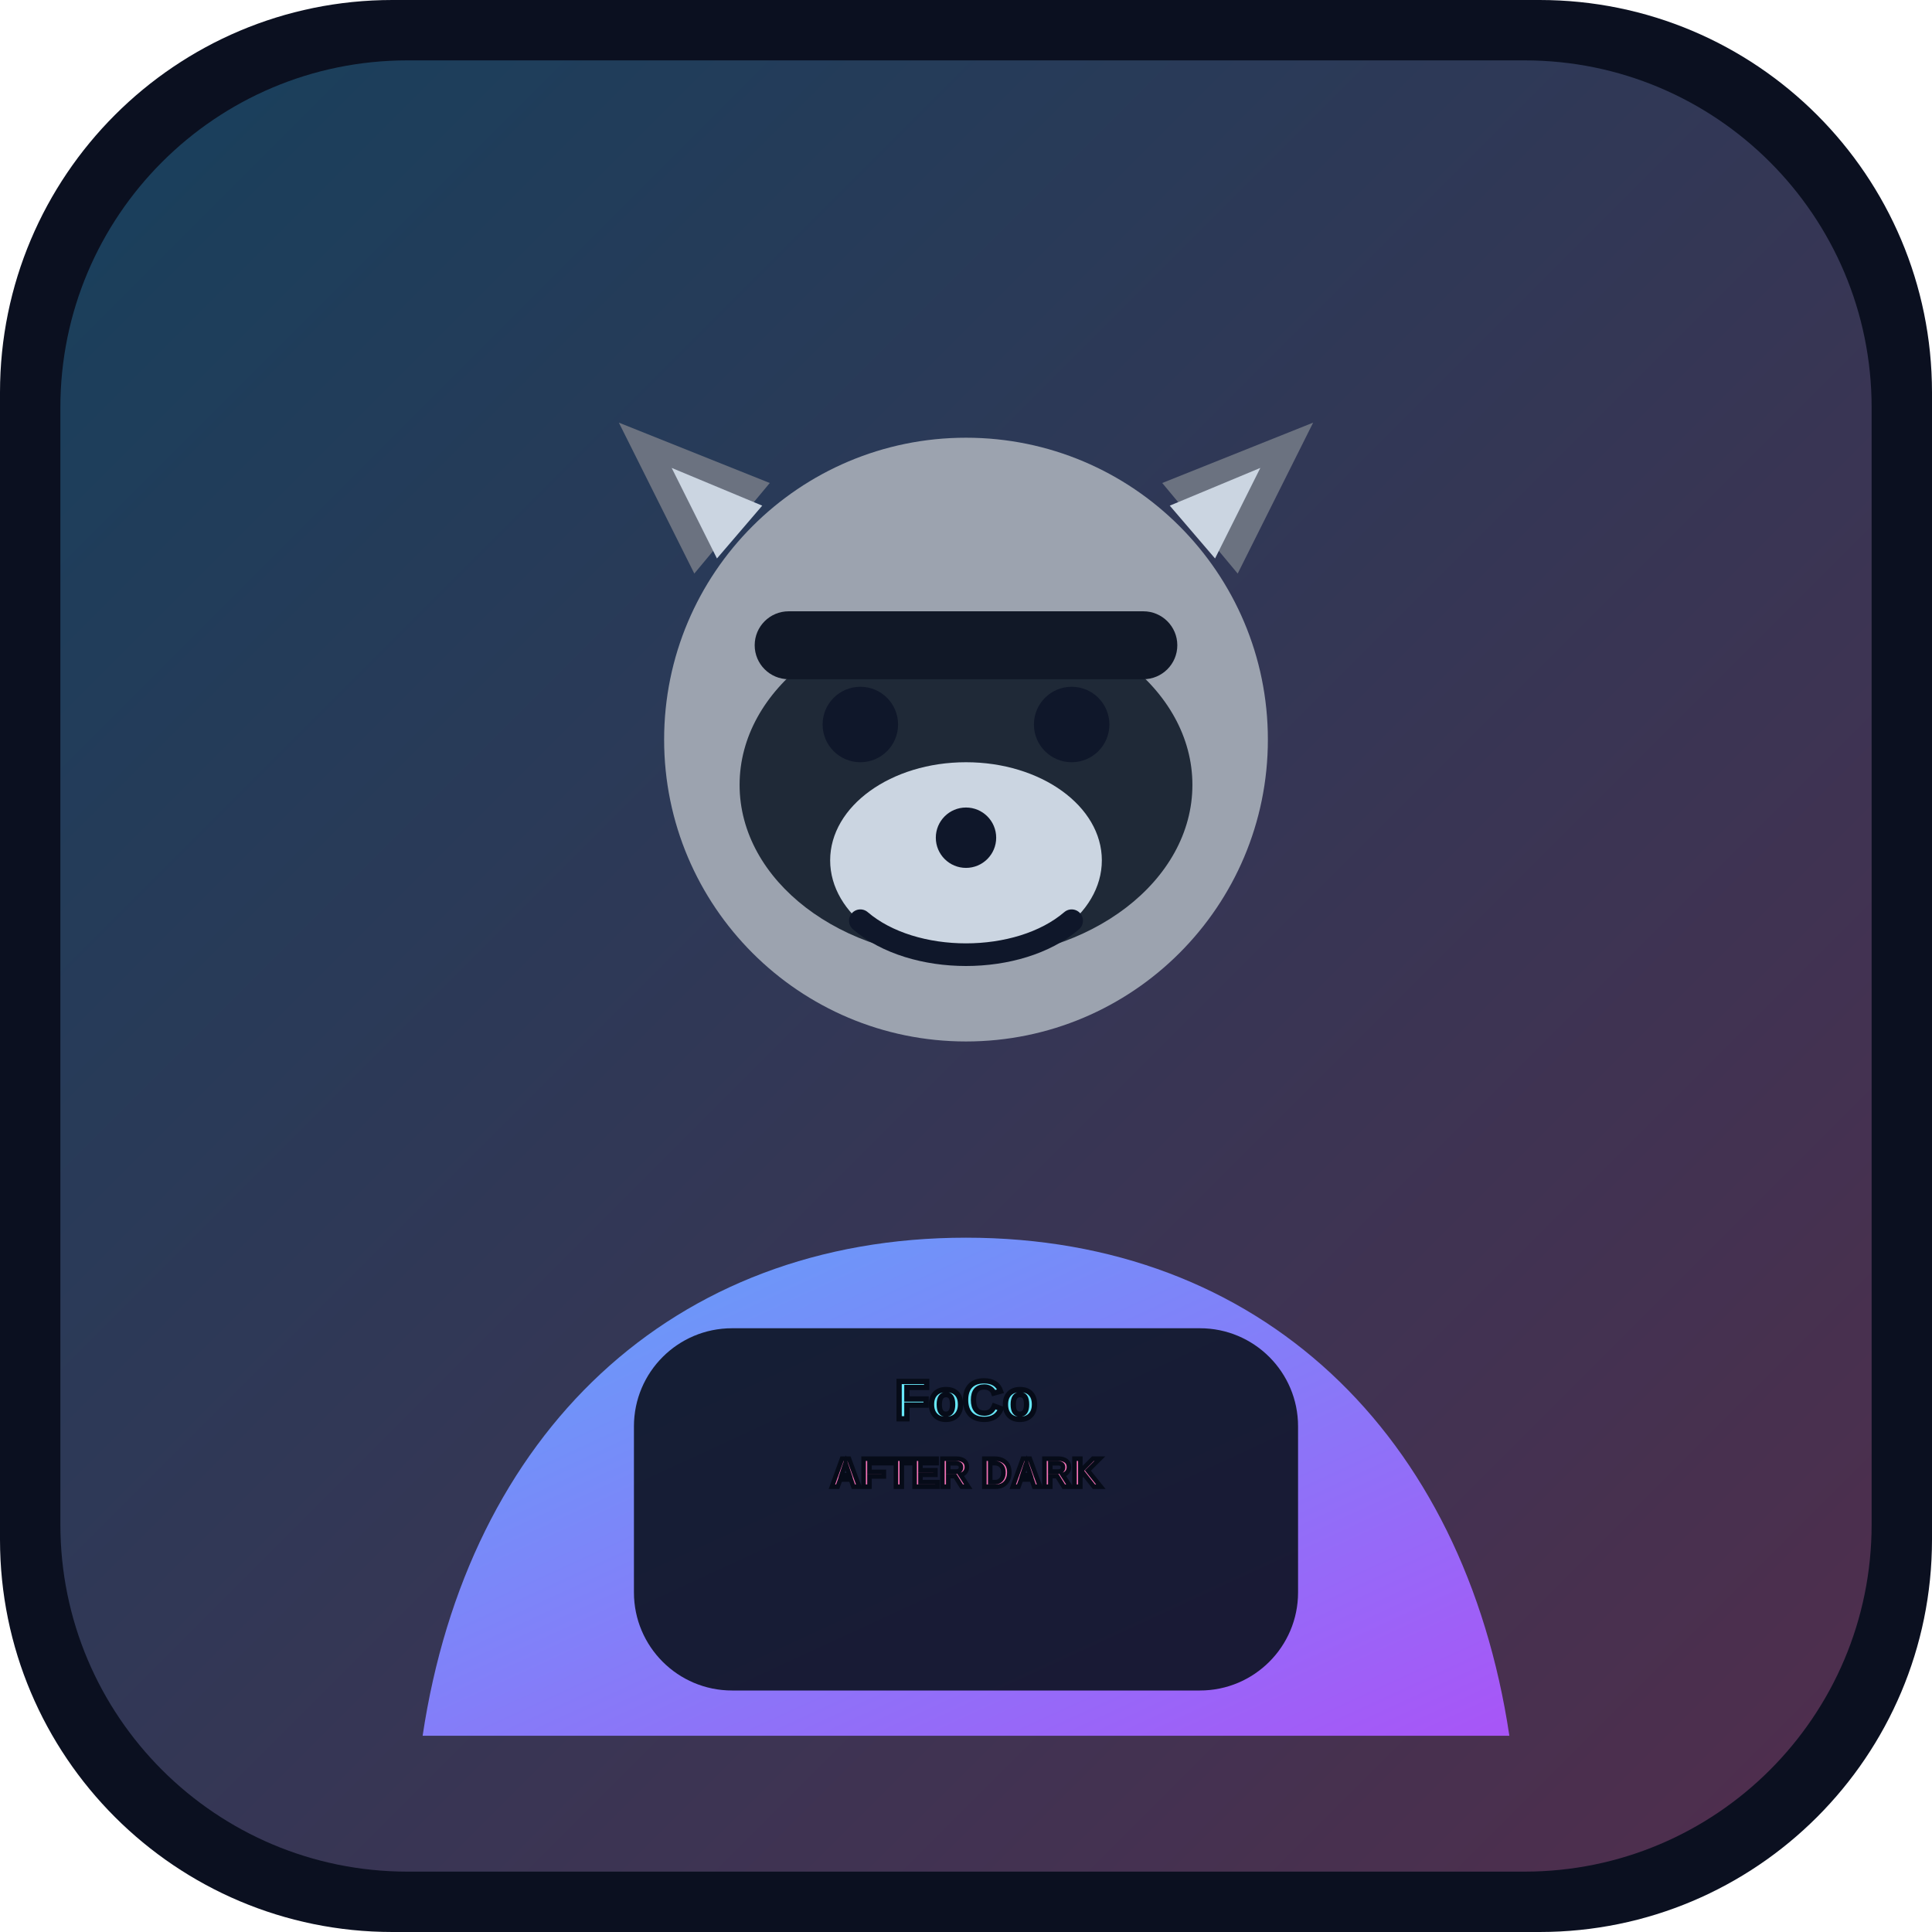
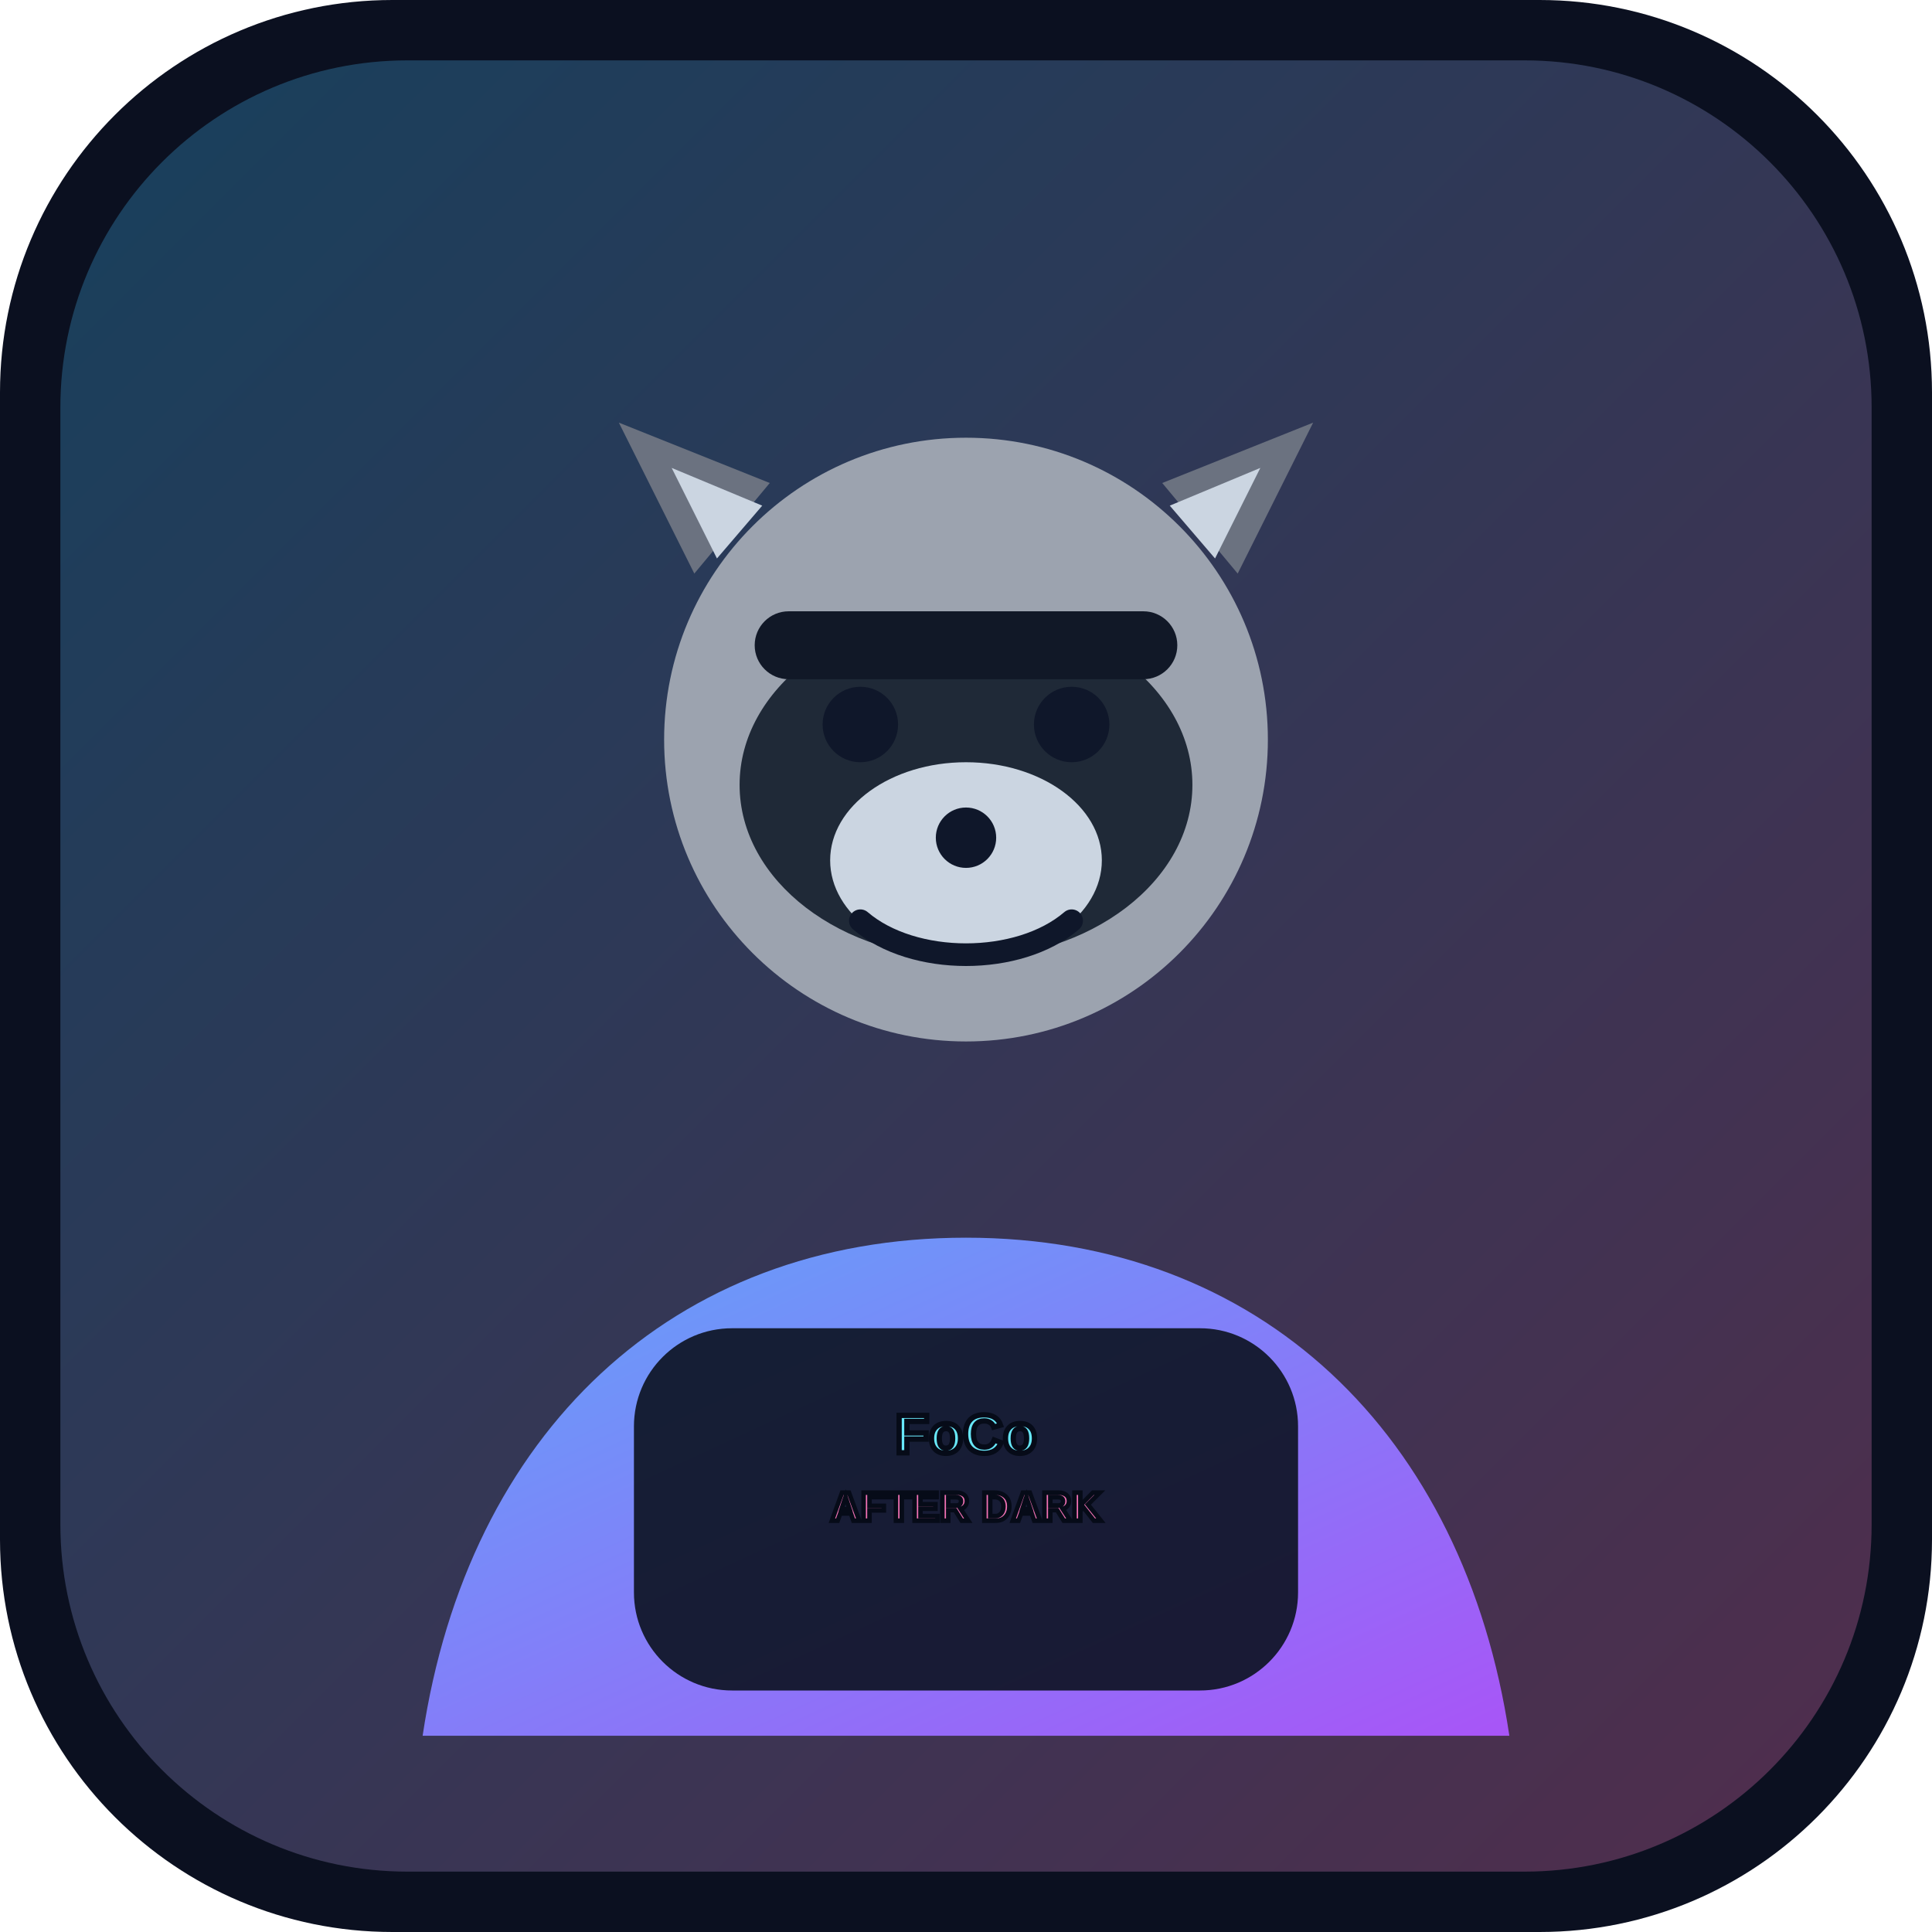
<svg xmlns="http://www.w3.org/2000/svg" viewBox="0 0 256 256" role="img" aria-label="Rowdy Raccoon">
  <defs>
    <linearGradient id="bg" x1="0" y1="0" x2="1" y2="1">
      <stop offset="0%" stop-color="#38bdf8" stop-opacity="0.28" />
      <stop offset="100%" stop-color="#f472b6" stop-opacity="0.30" />
    </linearGradient>
    <linearGradient id="shirt" x1="0" y1="0" x2="1" y2="1">
      <stop offset="0%" stop-color="#60a5fa" />
      <stop offset="100%" stop-color="#a855f7" />
    </linearGradient>
  </defs>
  <rect width="256" height="256" rx="52" fill="#0b1020" />
  <rect x="8" y="8" width="240" height="240" rx="46" fill="url(#bg)" />
  <path d="M92 76l-10-20 20 8z" fill="#6b7280" />
  <path d="M164 76l10-20-20 8z" fill="#6b7280" />
  <path d="M95 74l-6-12 12 5z" fill="#cbd5e1" />
  <path d="M161 74l6-12-12 5z" fill="#cbd5e1" />
  <circle cx="128" cy="98" r="40" fill="#9ca3af" />
  <ellipse cx="128" cy="104" rx="30" ry="23" fill="#1f2937" />
  <ellipse cx="128" cy="114" rx="18" ry="13" fill="#cbd5e1" />
  <circle cx="114" cy="96" r="5" fill="#0f172a" />
  <circle cx="142" cy="96" r="5" fill="#0f172a" />
  <circle cx="128" cy="111" r="4" fill="#0f172a" />
  <path d="M114 122c7 6 21 6 28 0" fill="none" stroke="#0f172a" stroke-width="3" stroke-linecap="round" />
  <rect x="100" y="81" width="56" height="9" rx="4.5" fill="#111827" />
  <path d="M56 230c6-40 33-66 72-66s66 26 72 66" fill="url(#shirt)" />
  <rect x="84" y="176" width="88" height="48" rx="13" fill="#0b1220" opacity="0.9" />
-   <text x="128" y="188" text-anchor="middle" font-family="Arial, sans-serif" font-size="7.2" font-weight="700" fill="#67e8f9" stroke="#060b18" stroke-width="0.7" letter-spacing="0.10">FoCo</text>
-   <text x="128" y="197" text-anchor="middle" font-family="Arial, sans-serif" font-size="5.4" font-weight="700" fill="#f472b6" stroke="#060b18" stroke-width="0.6" letter-spacing="0.08">AFTER DARK</text>
+   <g transform="translate(128 198)" text-anchor="middle" font-family="Arial, sans-serif" font-weight="700">
+     <text y="-5.5" font-size="7.2" fill="#67e8f9" stroke="#060b18" stroke-width="0.7" letter-spacing="0.10">FoCo</text>
+     <text y="3.5" font-size="5.4" fill="#f472b6" stroke="#060b18" stroke-width="0.6" letter-spacing="0.08">AFTER DARK</text>
+   </g>
</svg>
